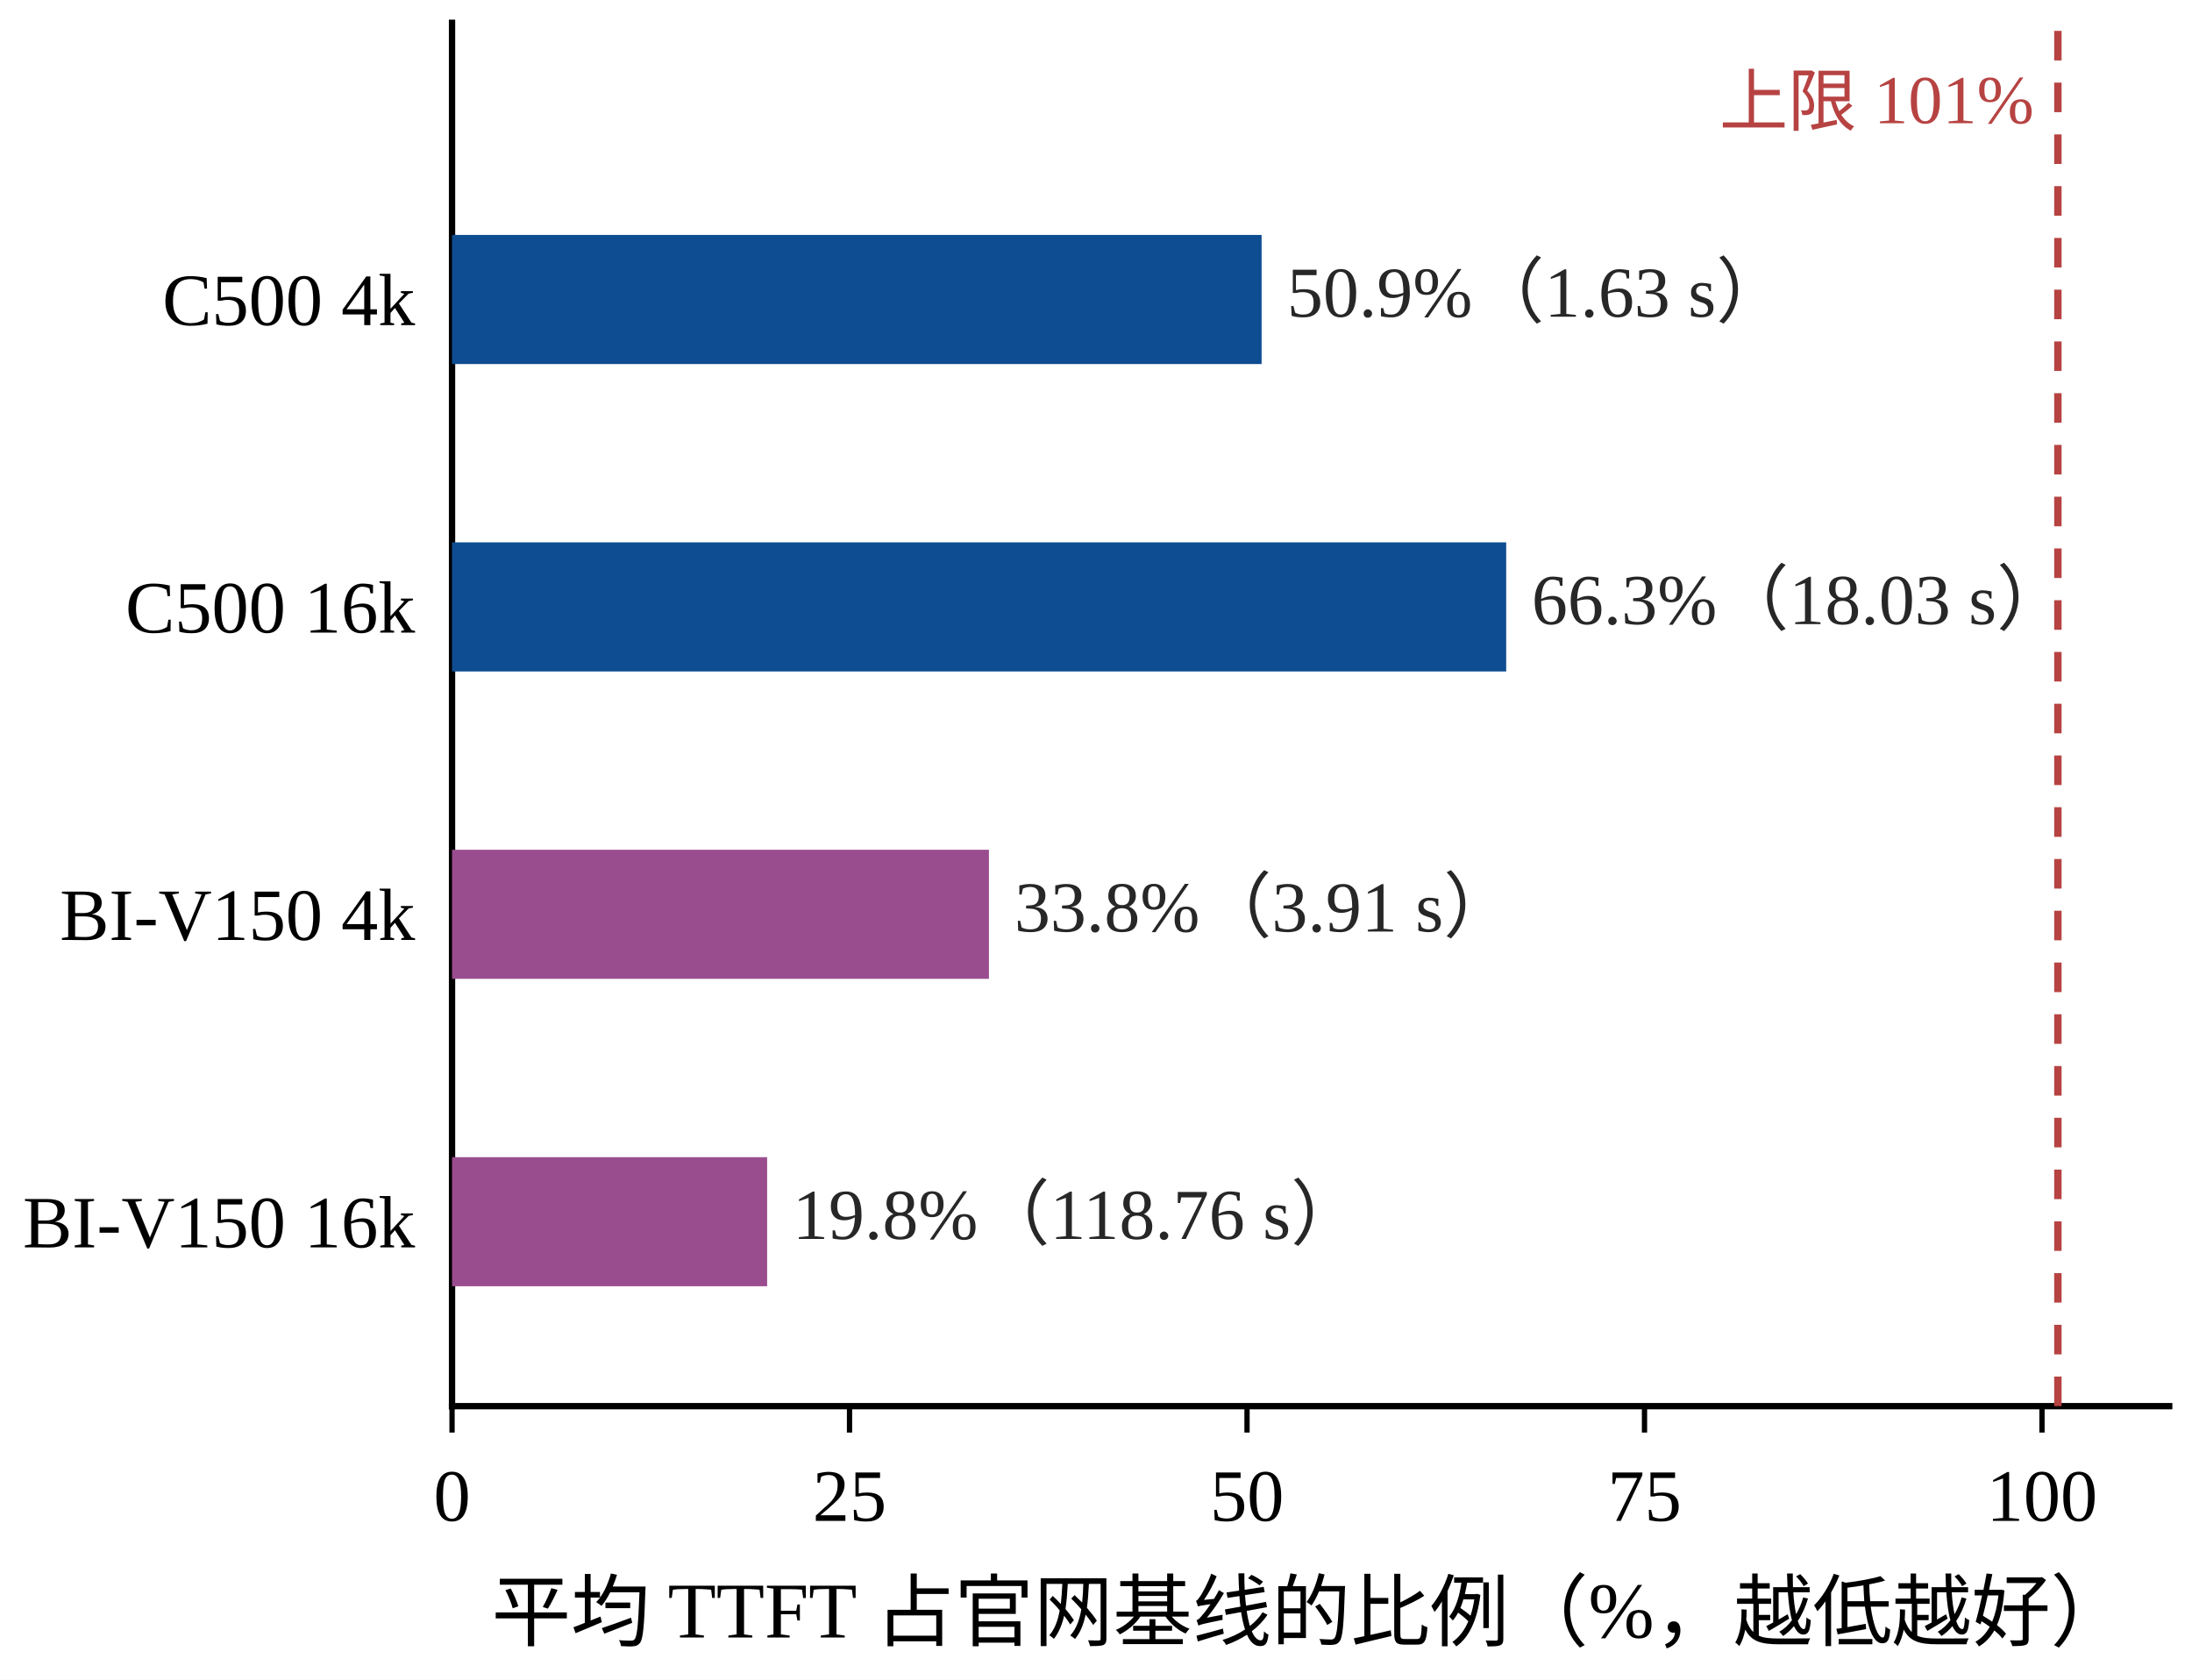
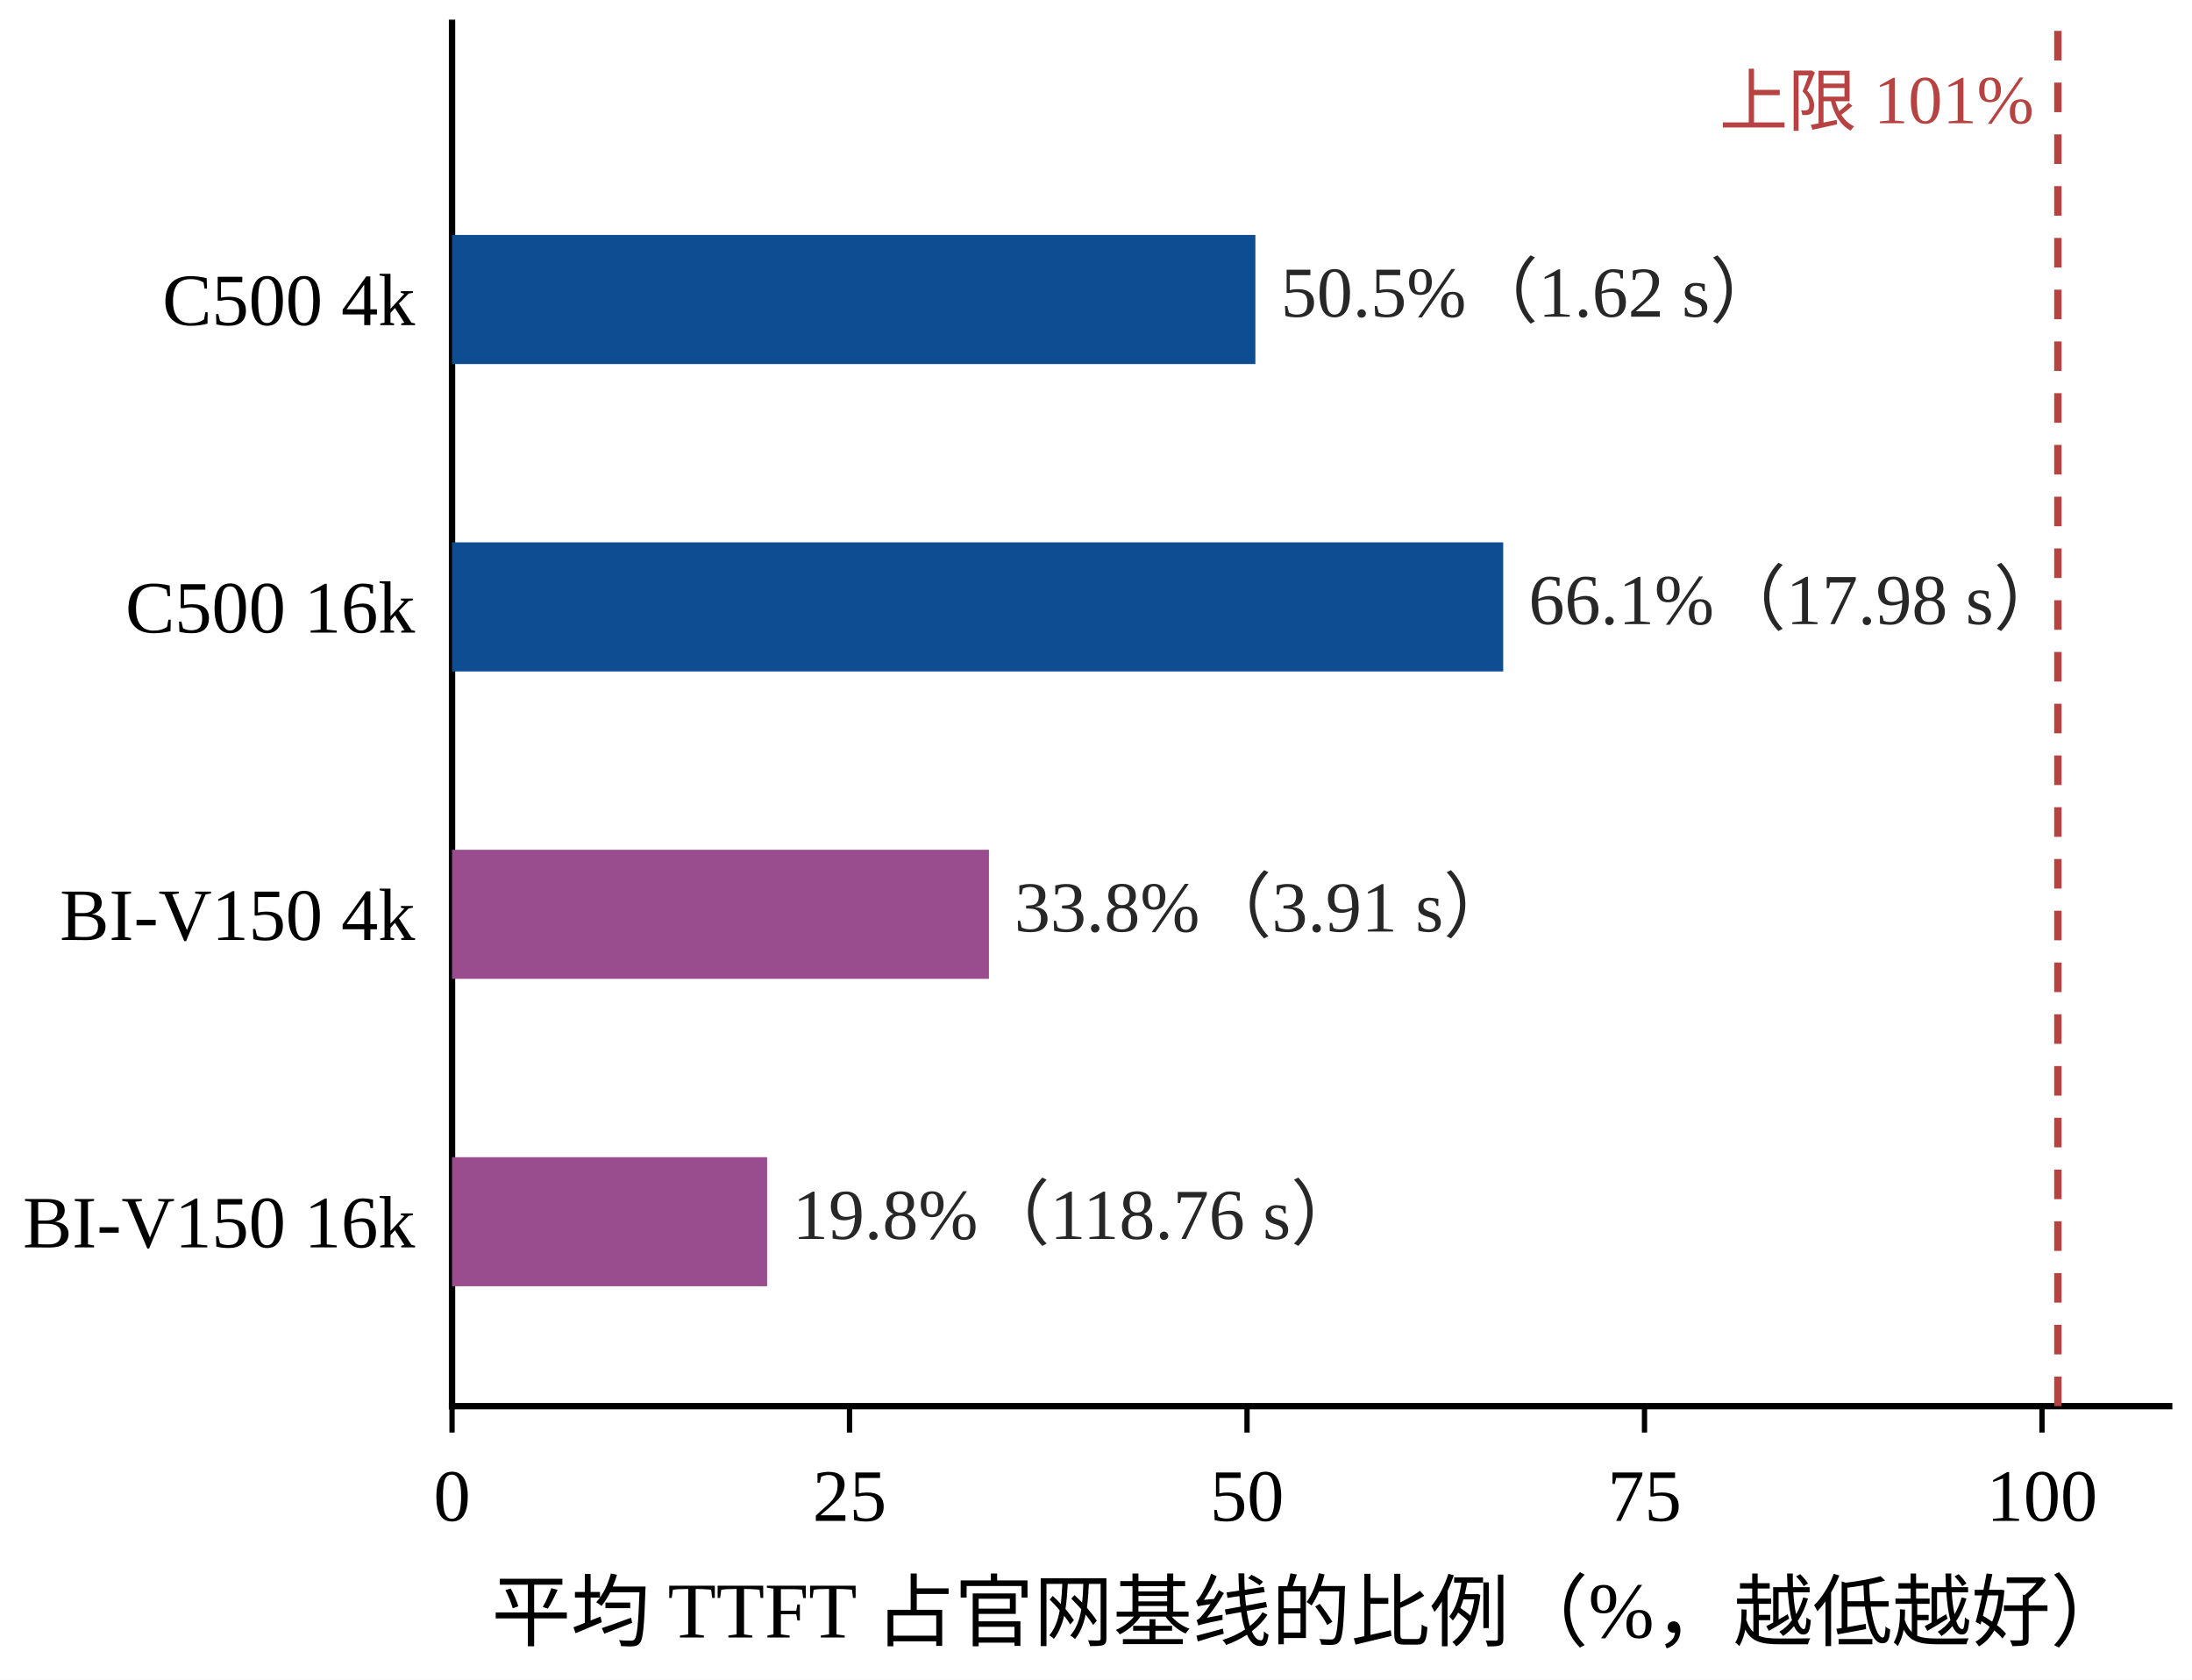
<svg xmlns="http://www.w3.org/2000/svg" xmlns:xlink="http://www.w3.org/1999/xlink" width="207.523pt" height="159.021pt" viewBox="0 0 207.523 159.021" version="1.1">
  <defs>
    <style type="text/css">*{stroke-linejoin: round; stroke-linecap: butt}</style>
  </defs>
  <g id="figure_1">
    <g id="patch_1">
      <path d="M 0 159.021  L 207.523 159.021  L 207.523 0  L 0 0  z " style="fill: #ffffff" />
    </g>
    <g id="axes_1">
      <g id="patch_2">
        <path d="M 42.796 133.121  L 205.363 133.121  L 205.363 2.16  L 42.796 2.16  z " style="fill: #ffffff" />
      </g>
      <g id="matplotlib.axis_1">
        <g id="xtick_1">
          <g id="line2d_1">
            <defs>
-               <path id="m9708048fa4" d="M 0 0  L 0 2.5  " style="stroke: #000000; stroke-width: 0.5" />
+               <path id="mb8b9a28d34" d="M 0 0  L 0 2.5  " style="stroke: #000000; stroke-width: 0.5" />
            </defs>
            <g>
-               <use xlink:href="#m9708048fa4" x="42.796" y="133.121" style="stroke: #000000; stroke-width: 0.5" />
+               <use xlink:href="#mb8b9a28d34" x="42.796" y="133.121" style="stroke: #000000; stroke-width: 0.5" />
            </g>
          </g>
          <g id="text_1">
            <text style="font-size: 7px; font-family: 'Times New Roman', 'SimHei'; text-anchor: middle" x="42.796" y="143.981" transform="rotate(-0 42.79609 143.9813)">0</text>
          </g>
        </g>
        <g id="xtick_2">
          <g id="line2d_2">
            <g>
-               <use xlink:href="#m9708048fa4" x="80.427" y="133.121" style="stroke: #000000; stroke-width: 0.5" />
+               <use xlink:href="#mb8b9a28d34" x="80.427" y="133.121" style="stroke: #000000; stroke-width: 0.5" />
            </g>
          </g>
          <g id="text_2">
            <text style="font-size: 7px; font-family: 'Times New Roman', 'SimHei'; text-anchor: middle" x="80.427" y="143.981" transform="rotate(-0 80.42733 143.9813)">25</text>
          </g>
        </g>
        <g id="xtick_3">
          <g id="line2d_3">
            <g>
-               <use xlink:href="#m9708048fa4" x="118.059" y="133.121" style="stroke: #000000; stroke-width: 0.5" />
+               <use xlink:href="#mb8b9a28d34" x="118.059" y="133.121" style="stroke: #000000; stroke-width: 0.5" />
            </g>
          </g>
          <g id="text_3">
            <text style="font-size: 7px; font-family: 'Times New Roman', 'SimHei'; text-anchor: middle" x="118.059" y="143.981" transform="rotate(-0 118.0586 143.9813)">50</text>
          </g>
        </g>
        <g id="xtick_4">
          <g id="line2d_4">
            <g>
-               <use xlink:href="#m9708048fa4" x="155.69" y="133.121" style="stroke: #000000; stroke-width: 0.5" />
+               <use xlink:href="#mb8b9a28d34" x="155.69" y="133.121" style="stroke: #000000; stroke-width: 0.5" />
            </g>
          </g>
          <g id="text_4">
            <text style="font-size: 7px; font-family: 'Times New Roman', 'SimHei'; text-anchor: middle" x="155.69" y="143.981" transform="rotate(-0 155.6898 143.9813)">75</text>
          </g>
        </g>
        <g id="xtick_5">
          <g id="line2d_5">
            <g>
-               <use xlink:href="#m9708048fa4" x="193.321" y="133.121" style="stroke: #000000; stroke-width: 0.5" />
+               <use xlink:href="#mb8b9a28d34" x="193.321" y="133.121" style="stroke: #000000; stroke-width: 0.5" />
            </g>
          </g>
          <g id="text_5">
            <text style="font-size: 7px; font-family: 'Times New Roman', 'SimHei'; text-anchor: middle" x="193.321" y="143.981" transform="rotate(-0 193.321 143.9813)">100</text>
          </g>
        </g>
        <g id="text_6">
          <text style="font-size: 7.5px; font-family: 'Times New Roman', 'SimHei'; text-anchor: middle" x="124.08" y="155.257" transform="rotate(-0 124.0796 155.2571)">平均 TTFT 占官网基线的比例（%，越低越好）</text>
        </g>
      </g>
      <g id="matplotlib.axis_2">
        <g id="ytick_1">
          <g id="line2d_6" />
          <g id="text_7">
            <text style="font-size: 7px; font-family: 'Times New Roman', 'SimHei'; text-anchor: end" x="39.296" y="30.782" transform="rotate(-0 39.29609 30.78244)">C500 4k</text>
          </g>
        </g>
        <g id="ytick_2">
          <g id="line2d_7" />
          <g id="text_8">
            <text style="font-size: 7px; font-family: 'Times New Roman', 'SimHei'; text-anchor: end" x="39.296" y="59.885" transform="rotate(-0 39.29609 59.8848)">C500 16k</text>
          </g>
        </g>
        <g id="ytick_3">
          <g id="line2d_8" />
          <g id="text_9">
            <text style="font-size: 7px; font-family: 'Times New Roman', 'SimHei'; text-anchor: end" x="39.296" y="88.987" transform="rotate(-0 39.29609 88.98716)">BI-V150 4k</text>
          </g>
        </g>
        <g id="ytick_4">
          <g id="line2d_9" />
          <g id="text_10">
            <text style="font-size: 7px; font-family: 'Times New Roman', 'SimHei'; text-anchor: end" x="39.296" y="118.09" transform="rotate(-0 39.29609 118.0895)">BI-V150 16k</text>
          </g>
        </g>
      </g>
      <g id="patch_3">
        <path d="M 42.796 133.121  L 42.796 2.16  " style="fill: none; stroke: #000000; stroke-width: 0.6; stroke-linejoin: miter; stroke-linecap: square" />
      </g>
      <g id="patch_4">
        <path d="M 42.796 133.121  L 205.363 133.121  " style="fill: none; stroke: #000000; stroke-width: 0.6; stroke-linejoin: miter; stroke-linecap: square" />
      </g>
      <g id="patch_5">
-         <path d="M 42.796 34.464  L 119.44 34.464  L 119.44 22.241  L 42.796 22.241  z " clip-path="url(#p37a0cbf51b)" style="fill: #0f4d92" />
+         <path d="M 42.796 34.464  L 118.851 34.464  L 118.851 22.241  L 42.796 22.241  z " clip-path="url(#p3e94ed0702)" style="fill: #0f4d92" />
      </g>
      <g id="text_11">
-         <text style="font-size: 6.8px; font-family: 'Times New Roman', 'SimHei'; text-anchor: start; fill: #272727" x="121.849" y="29.986" transform="rotate(-0 121.8489 29.98572)">50.9%（1.63 s）</text>
+         <text style="font-size: 6.8px; font-family: 'Times New Roman', 'SimHei'; text-anchor: start; fill: #272727" x="121.26" y="29.986" transform="rotate(-0 121.2595 29.98572)">50.5%（1.62 s）</text>
      </g>
      <g id="patch_6">
-         <path d="M 42.796 63.566  L 142.596 63.566  L 142.596 51.343  L 42.796 51.343  z " clip-path="url(#p37a0cbf51b)" style="fill: #0f4d92" />
+         <path d="M 42.796 63.566  L 142.313 63.566  L 142.313 51.343  L 42.796 51.343  z " clip-path="url(#p3e94ed0702)" style="fill: #0f4d92" />
      </g>
      <g id="text_12">
-         <text style="font-size: 6.8px; font-family: 'Times New Roman', 'SimHei'; text-anchor: start; fill: #272727" x="145.004" y="59.088" transform="rotate(-0 145.0041 59.08808)">66.3%（18.03 s）</text>
+         <text style="font-size: 6.8px; font-family: 'Times New Roman', 'SimHei'; text-anchor: start; fill: #272727" x="144.721" y="59.088" transform="rotate(-0 144.7213 59.08808)">66.1%（17.98 s）</text>
      </g>
      <g id="patch_7">
-         <path d="M 42.796 92.668  L 93.627 92.668  L 93.627 80.445  L 42.796 80.445  z " clip-path="url(#p37a0cbf51b)" style="fill: #9a4d8e" />
+         <path d="M 42.796 92.668  L 93.627 92.668  L 93.627 80.445  L 42.796 80.445  z " clip-path="url(#p3e94ed0702)" style="fill: #9a4d8e" />
      </g>
      <g id="text_13">
        <text style="font-size: 6.8px; font-family: 'Times New Roman', 'SimHei'; text-anchor: start; fill: #272727" x="96.035" y="88.19" transform="rotate(-0 96.0351 88.19044)">33.8%（3.91 s）</text>
      </g>
      <g id="patch_8">
-         <path d="M 42.796 121.771  L 72.627 121.771  L 72.627 109.548  L 42.796 109.548  z " clip-path="url(#p37a0cbf51b)" style="fill: #9a4d8e" />
+         <path d="M 42.796 121.771  L 72.627 121.771  L 72.627 109.548  L 42.796 109.548  z " clip-path="url(#p3e94ed0702)" style="fill: #9a4d8e" />
      </g>
      <g id="text_14">
        <text style="font-size: 6.8px; font-family: 'Times New Roman', 'SimHei'; text-anchor: start; fill: #272727" x="75.035" y="117.293" transform="rotate(-0 75.03537 117.2928)">19.8%（118.76 s）</text>
      </g>
      <g id="text_15">
        <text style="font-size: 6.5px; font-family: 'Times New Roman', 'SimHei'; text-anchor: end; fill: #b64342" x="192.568" y="11.87" transform="rotate(-0 192.5684 11.87018)">上限 101%</text>
      </g>
      <g id="line2d_10">
-         <path d="M 194.826 133.121  L 194.826 2.16  " clip-path="url(#p37a0cbf51b)" style="fill: none; stroke-dasharray: 2.8,2.1; stroke-dashoffset: 0; stroke: #b64342; stroke-width: 0.7" />
+         <path d="M 194.826 133.121  L 194.826 2.16  " clip-path="url(#p3e94ed0702)" style="fill: none; stroke-dasharray: 2.8,2.1; stroke-dashoffset: 0; stroke: #b64342; stroke-width: 0.7" />
      </g>
    </g>
  </g>
  <defs>
-     <clipPath id="p37a0cbf51b">
+     <clipPath id="p3e94ed0702">
      <rect x="42.796" y="2.16" width="162.567" height="130.961" />
    </clipPath>
  </defs>
</svg>
